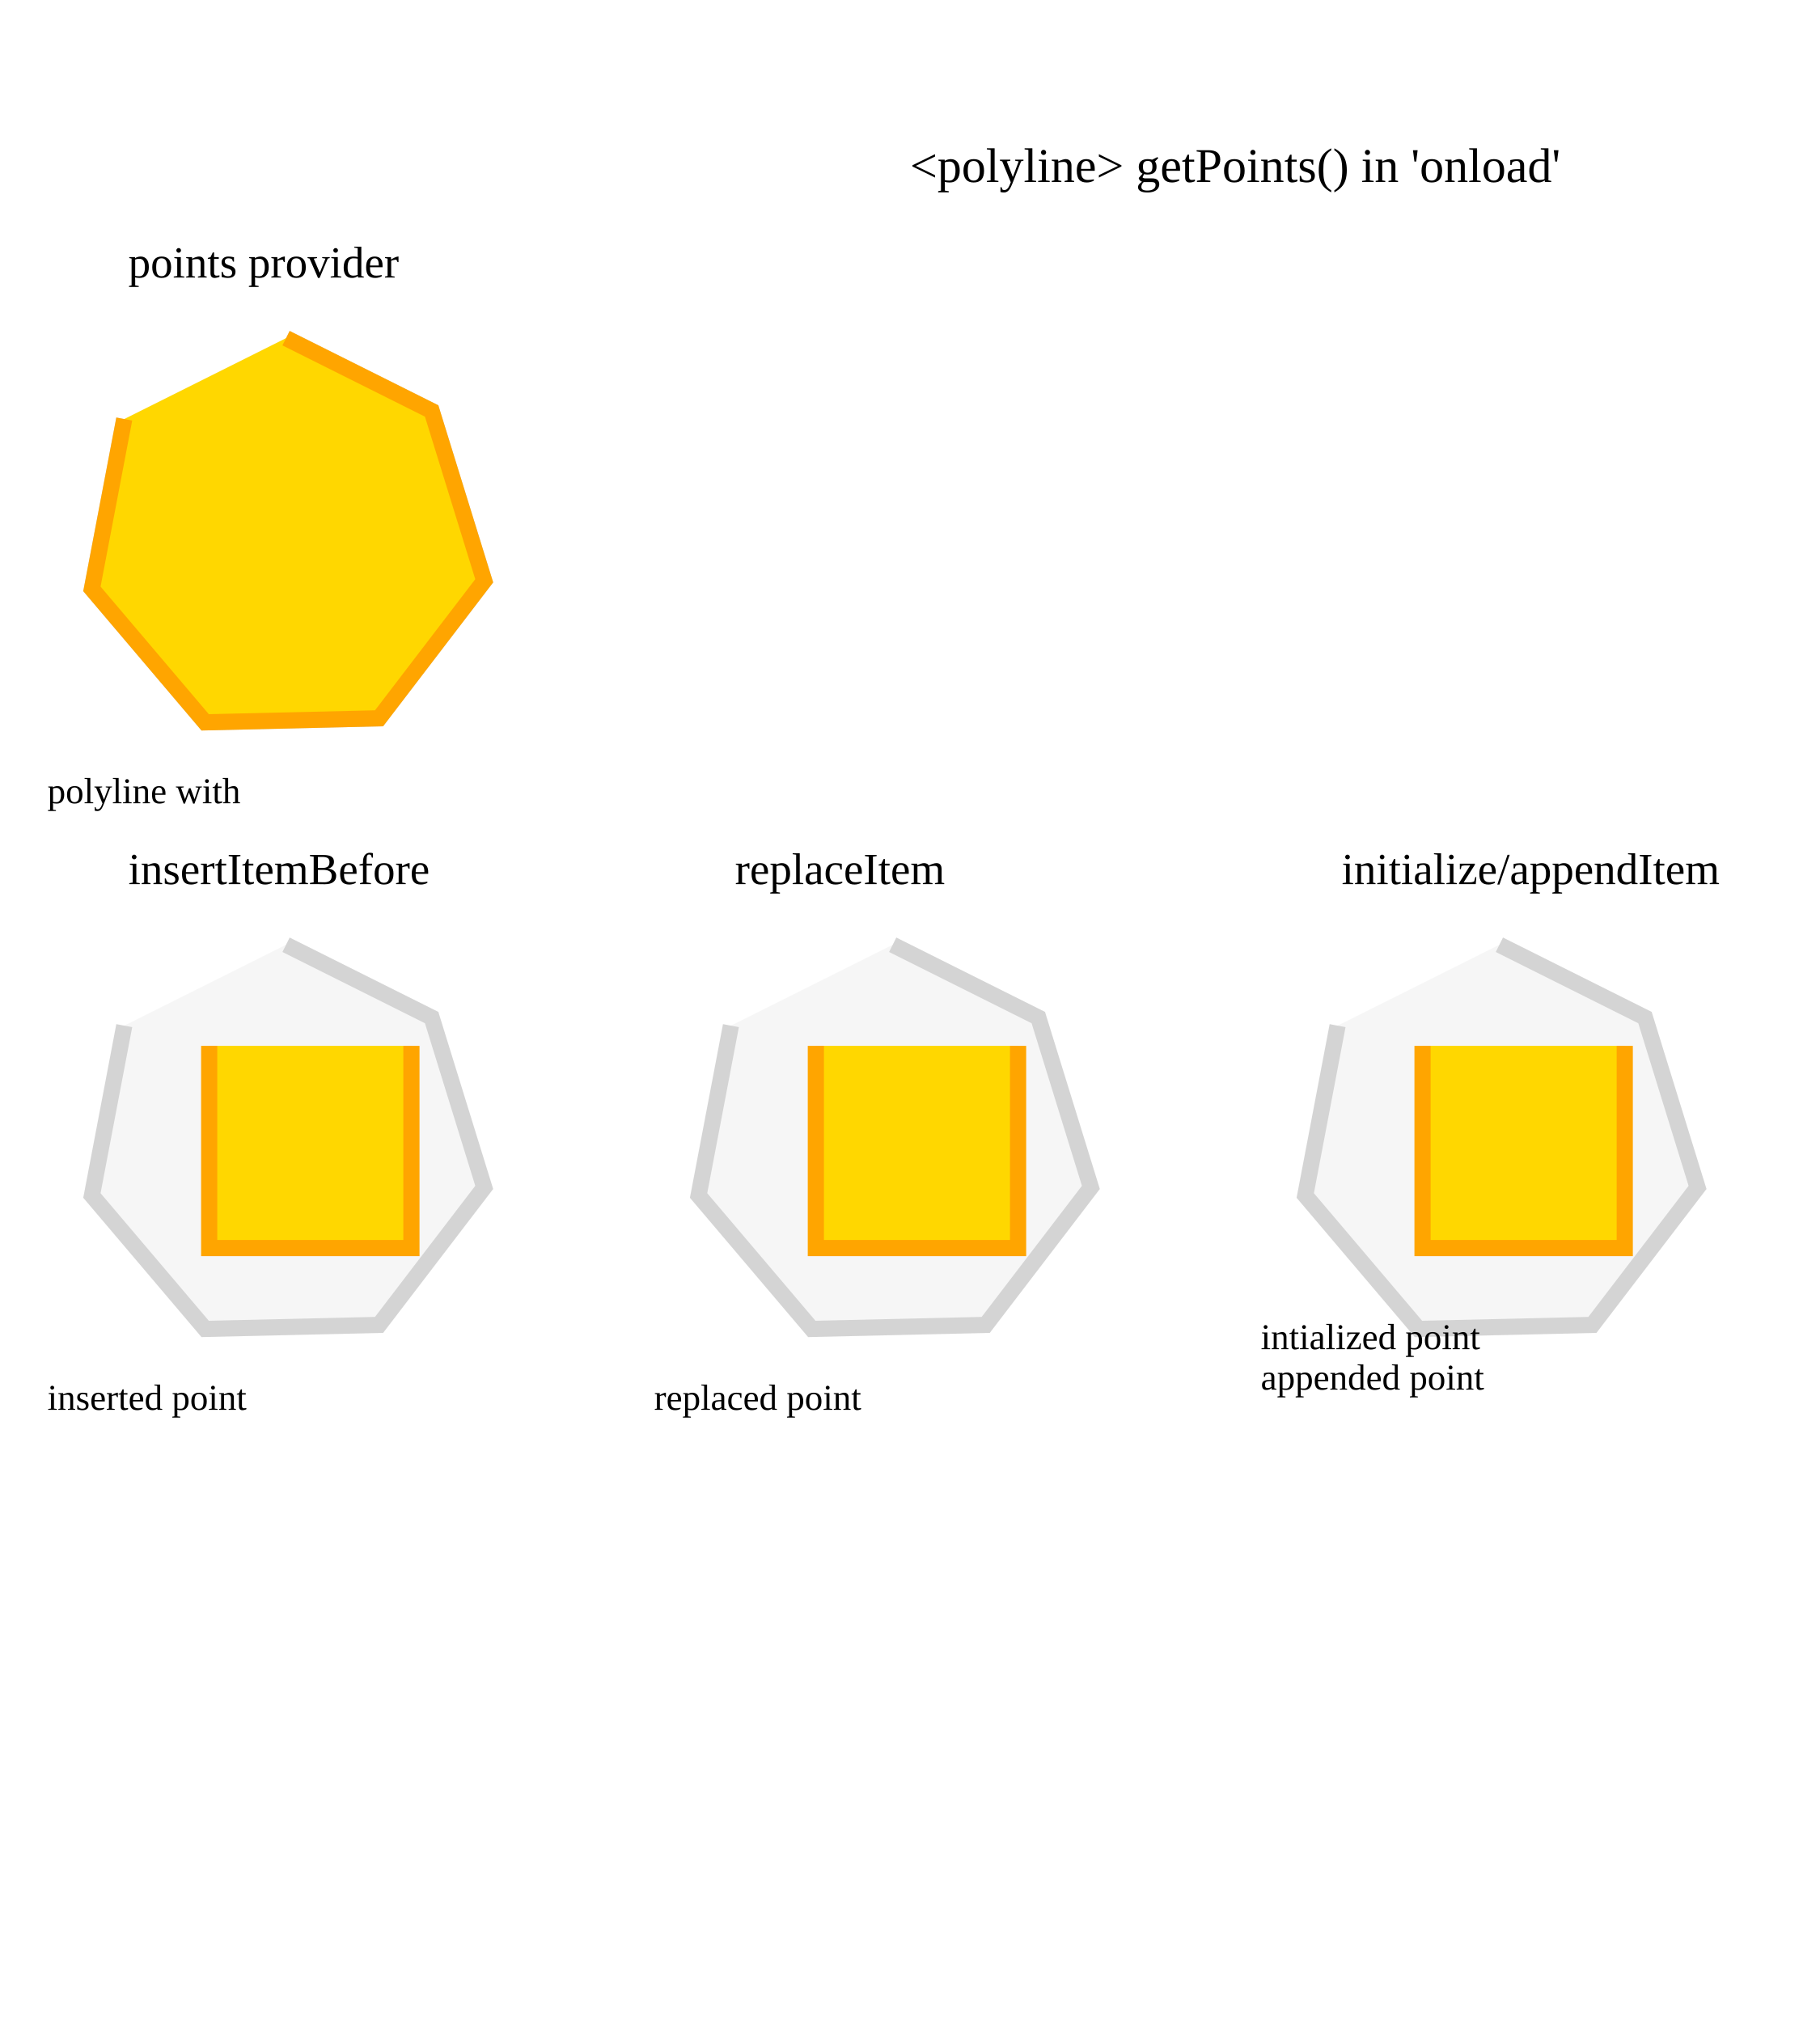
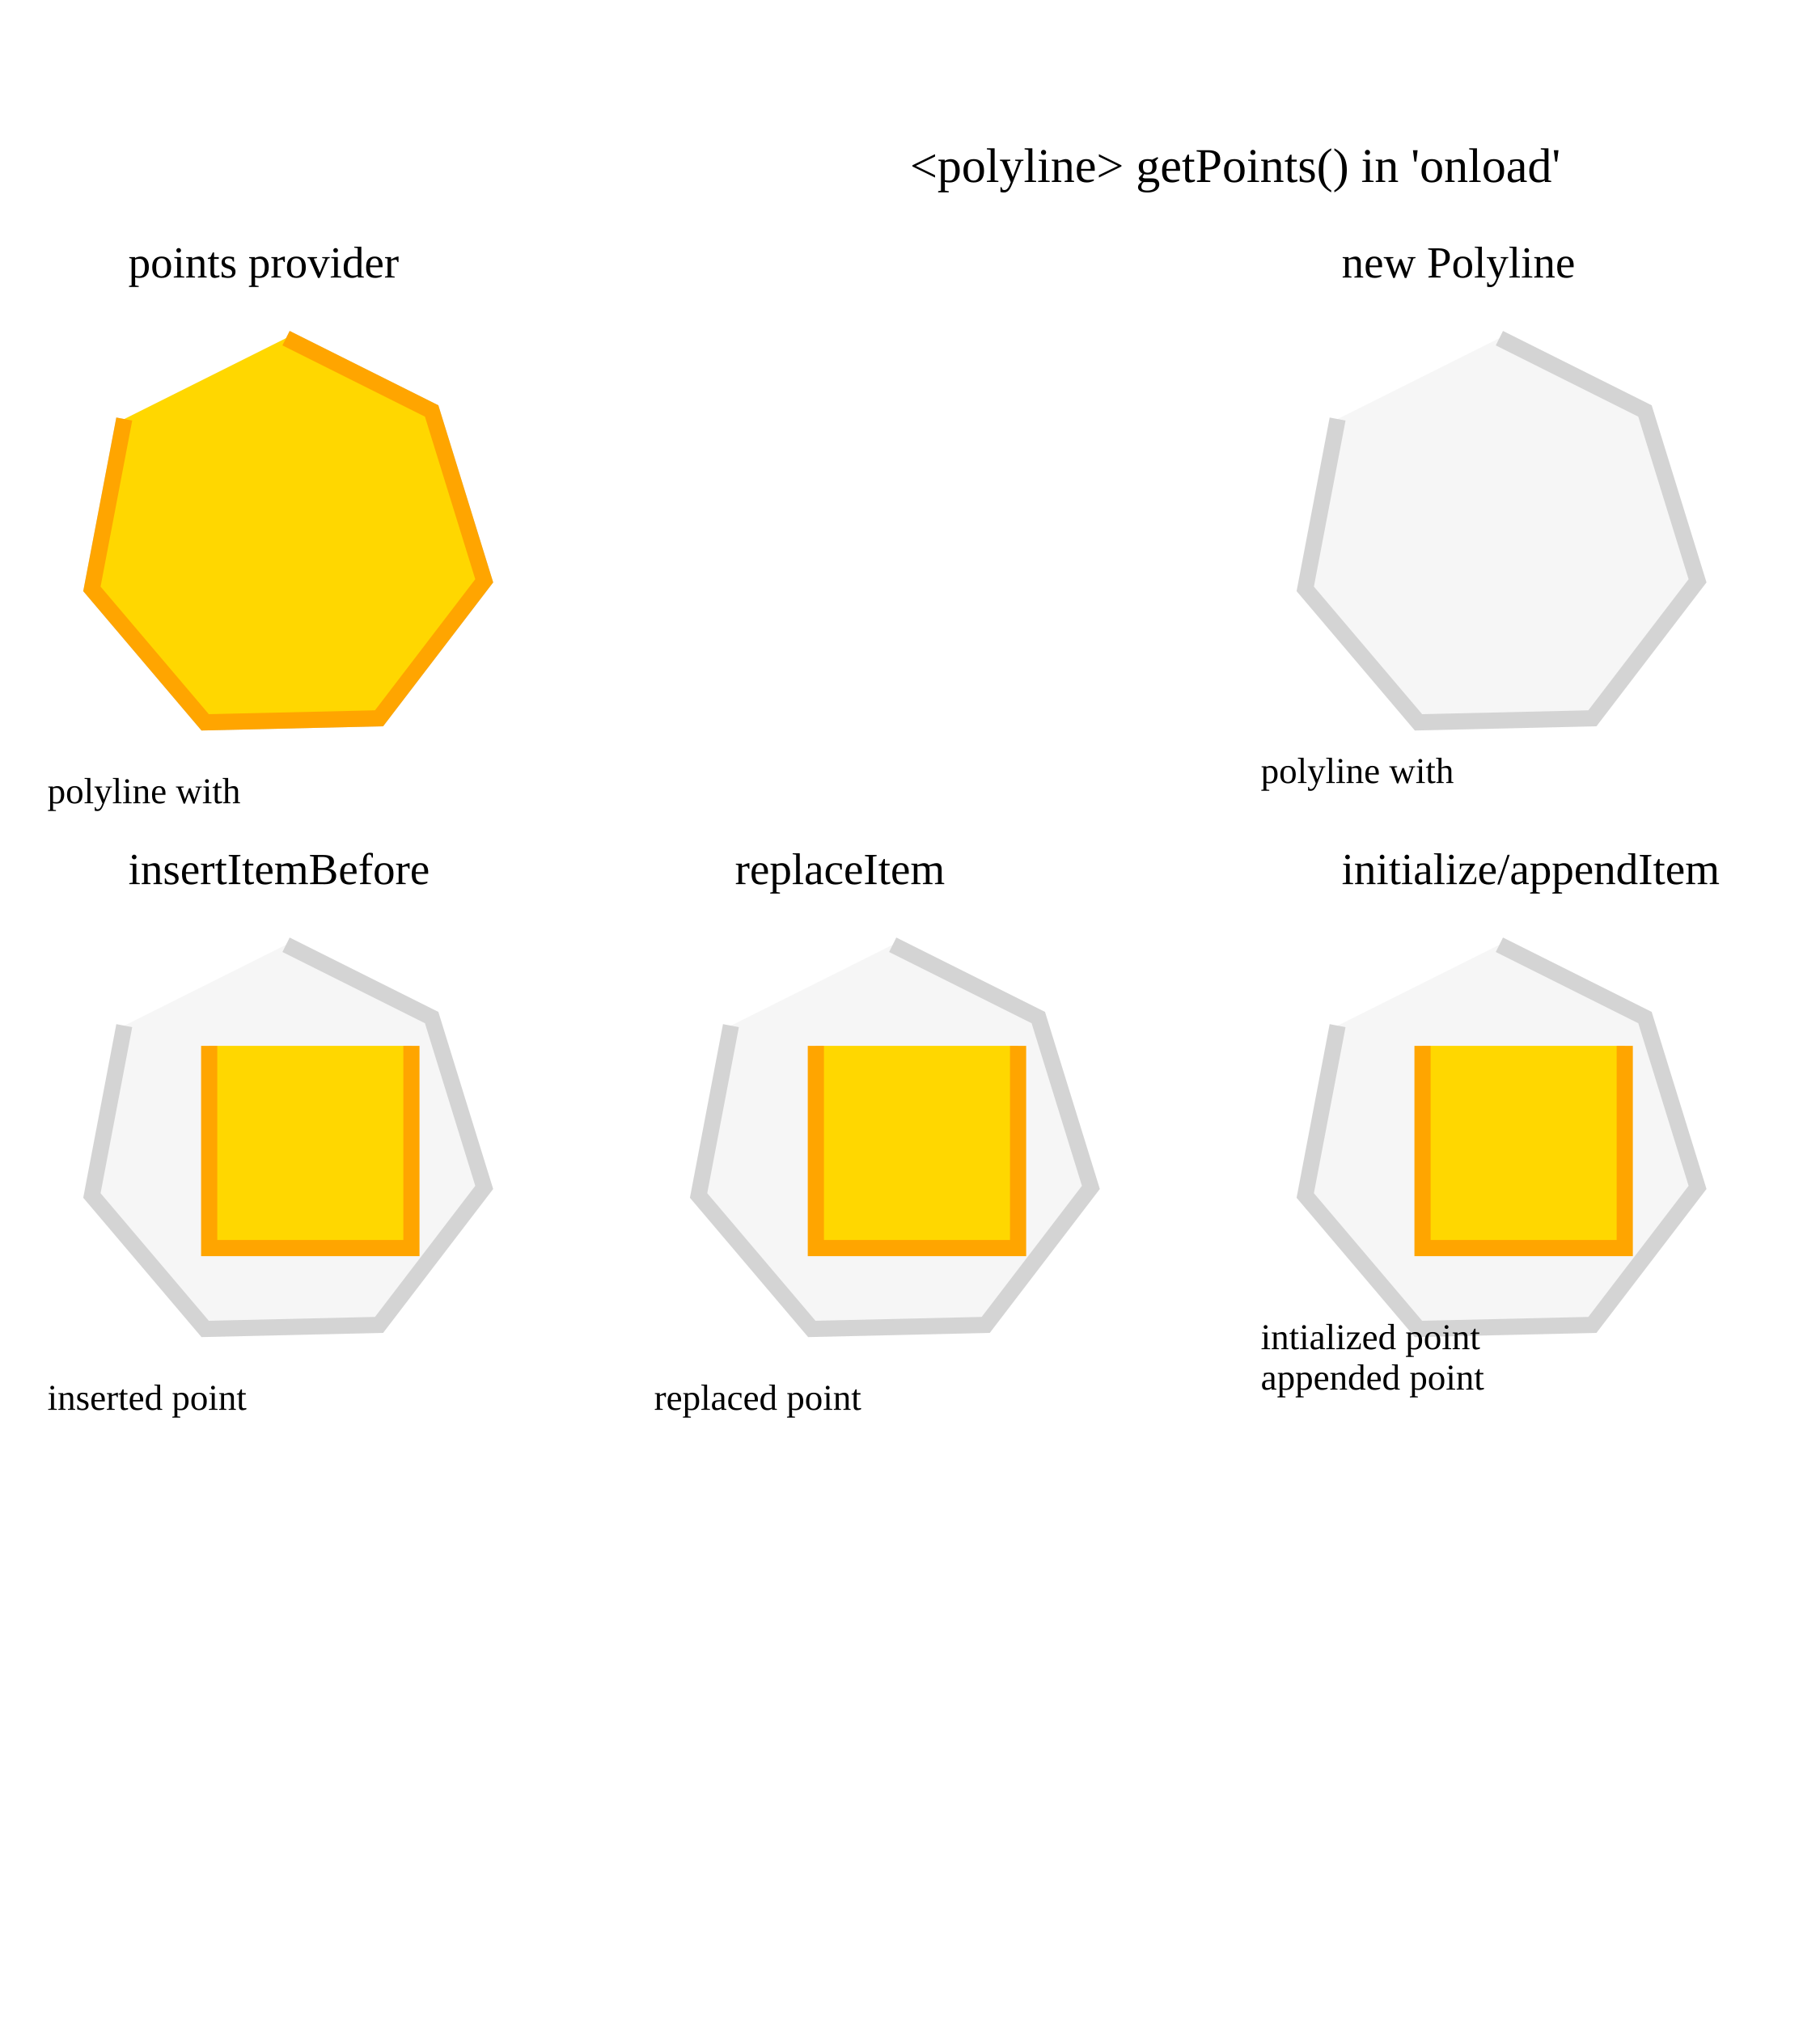
<svg width="450" viewBox="0 0 450 500" height="500" id="body">
  <text x="50%" y="45" class="title">&lt;polyline&gt; getPoints() in 'onload'
  </text>
  <g id="test-content" transform="matrix(1.0 0.0 0.0 1.0 -148.2759 -91.37931)">
    <text x="180" y="160" font-size="11">points provider</text>
    <polyline style="opacity:0.5;fill:#eee; stroke:#aaa; stroke-width:4" points="219 175, 255 193, 268 235, 242 269, 199 270, 171 237, 179 195" />
    <polyline id="test1" style="fill:gold; stroke:orange; stroke-width:4" points="219 175, 255 193, 268 235, 242 269, 199 270, 171 237, 179 195" />
    <text x="160" font-size="9" y="290" id="test1_text">
        polyline with
     </text>
    <g transform="translate(0,150)">
      <text x="180" y="160" font-size="11">insertItemBefore</text>
      <polyline style="opacity:0.5;fill:#eee; stroke:#aaa; stroke-width:4" points="219 175, 255 193, 268 235, 242 269, 199 270, 171 237, 179 195" />
      <polyline id="test4" fill="#ffd700" stroke-width="4.0" points="200,200 200,250 250,250 250,200" stroke="#ffa500" />
      <text x="160" font-size="9" y="290" id="test4_text">
        inserted point
     </text>
    </g>
    <g transform="translate(150,150)">
      <text x="180" y="160" font-size="11">replaceItem</text>
      <polyline style="opacity:0.5;fill:#eee; stroke:#aaa; stroke-width:4" points="219 175, 255 193, 268 235, 242 269, 199 270, 171 237, 179 195" />
      <polyline id="test5" fill="#ffd700" stroke-width="4.0" points="200,200 200,250 250,250 250,200" stroke="#ffa500" />
      <text x="160" font-size="9" y="290" id="test5_text">
        replaced point
     </text>
    </g>
    <g transform="translate(300,150)">
      <text x="180" y="160" font-size="11">initialize/appendItem</text>
      <polyline style="opacity:0.5;fill:#eee; stroke:#aaa; stroke-width:4" points="219 175, 255 193, 268 235, 242 269, 199 270, 171 237, 179 195" />
      <polyline id="test7" fill="#ffd700" stroke-width="4.0" points="200,200 200,250 250,250 250,200" stroke="#ffa500" />
      <text x="160" font-size="9" y="275" id="test71_text">
        intialized point 
     </text>
      <text x="160" font-size="9" y="285" id="test72_text">
        appended point
     </text>
    </g>
+     <g transform="translate(300,0)">
+       <text x="180" y="160" font-size="11">new Polyline</text>
+       <polyline style="opacity:0.5;fill:#eee; stroke:#aaa; stroke-width:4" points="219 175, 255 193, 268 235, 242 269, 199 270, 171 237, 179 195" />
+       <text x="160" font-size="9" y="285" id="test8_text">
+         polyline with
+      </text>
+     </g>
  </g>
</svg>
